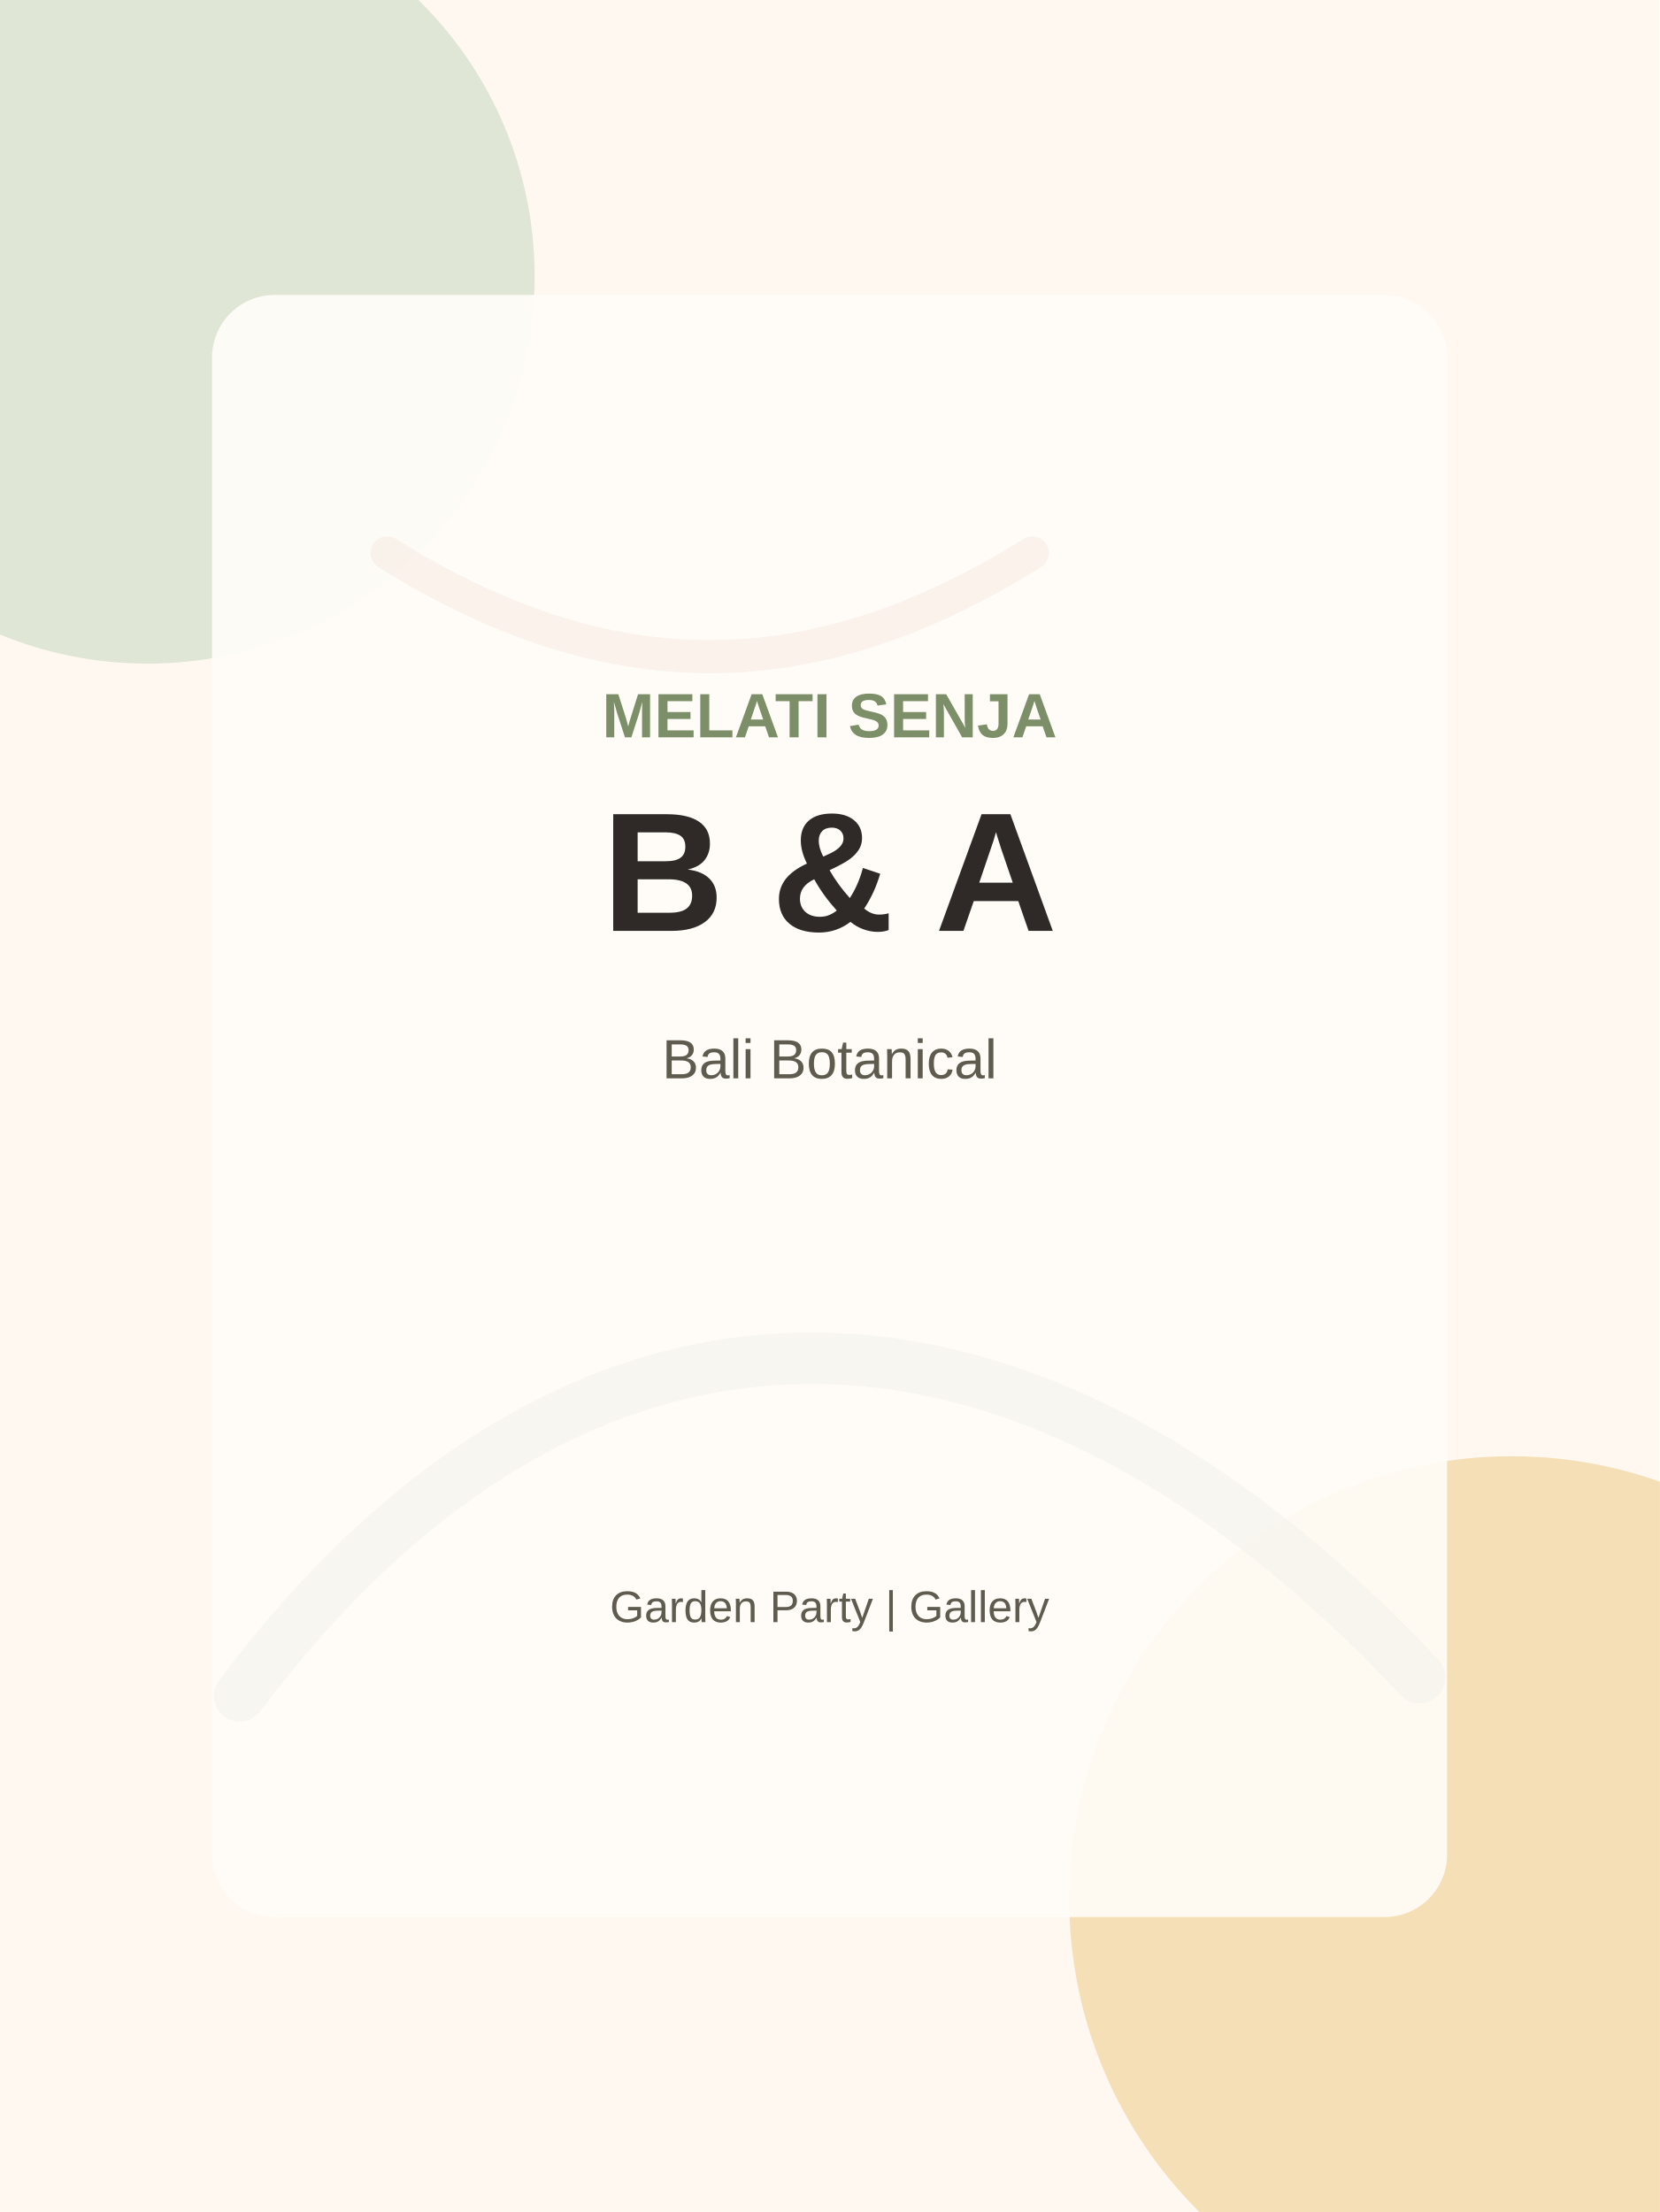
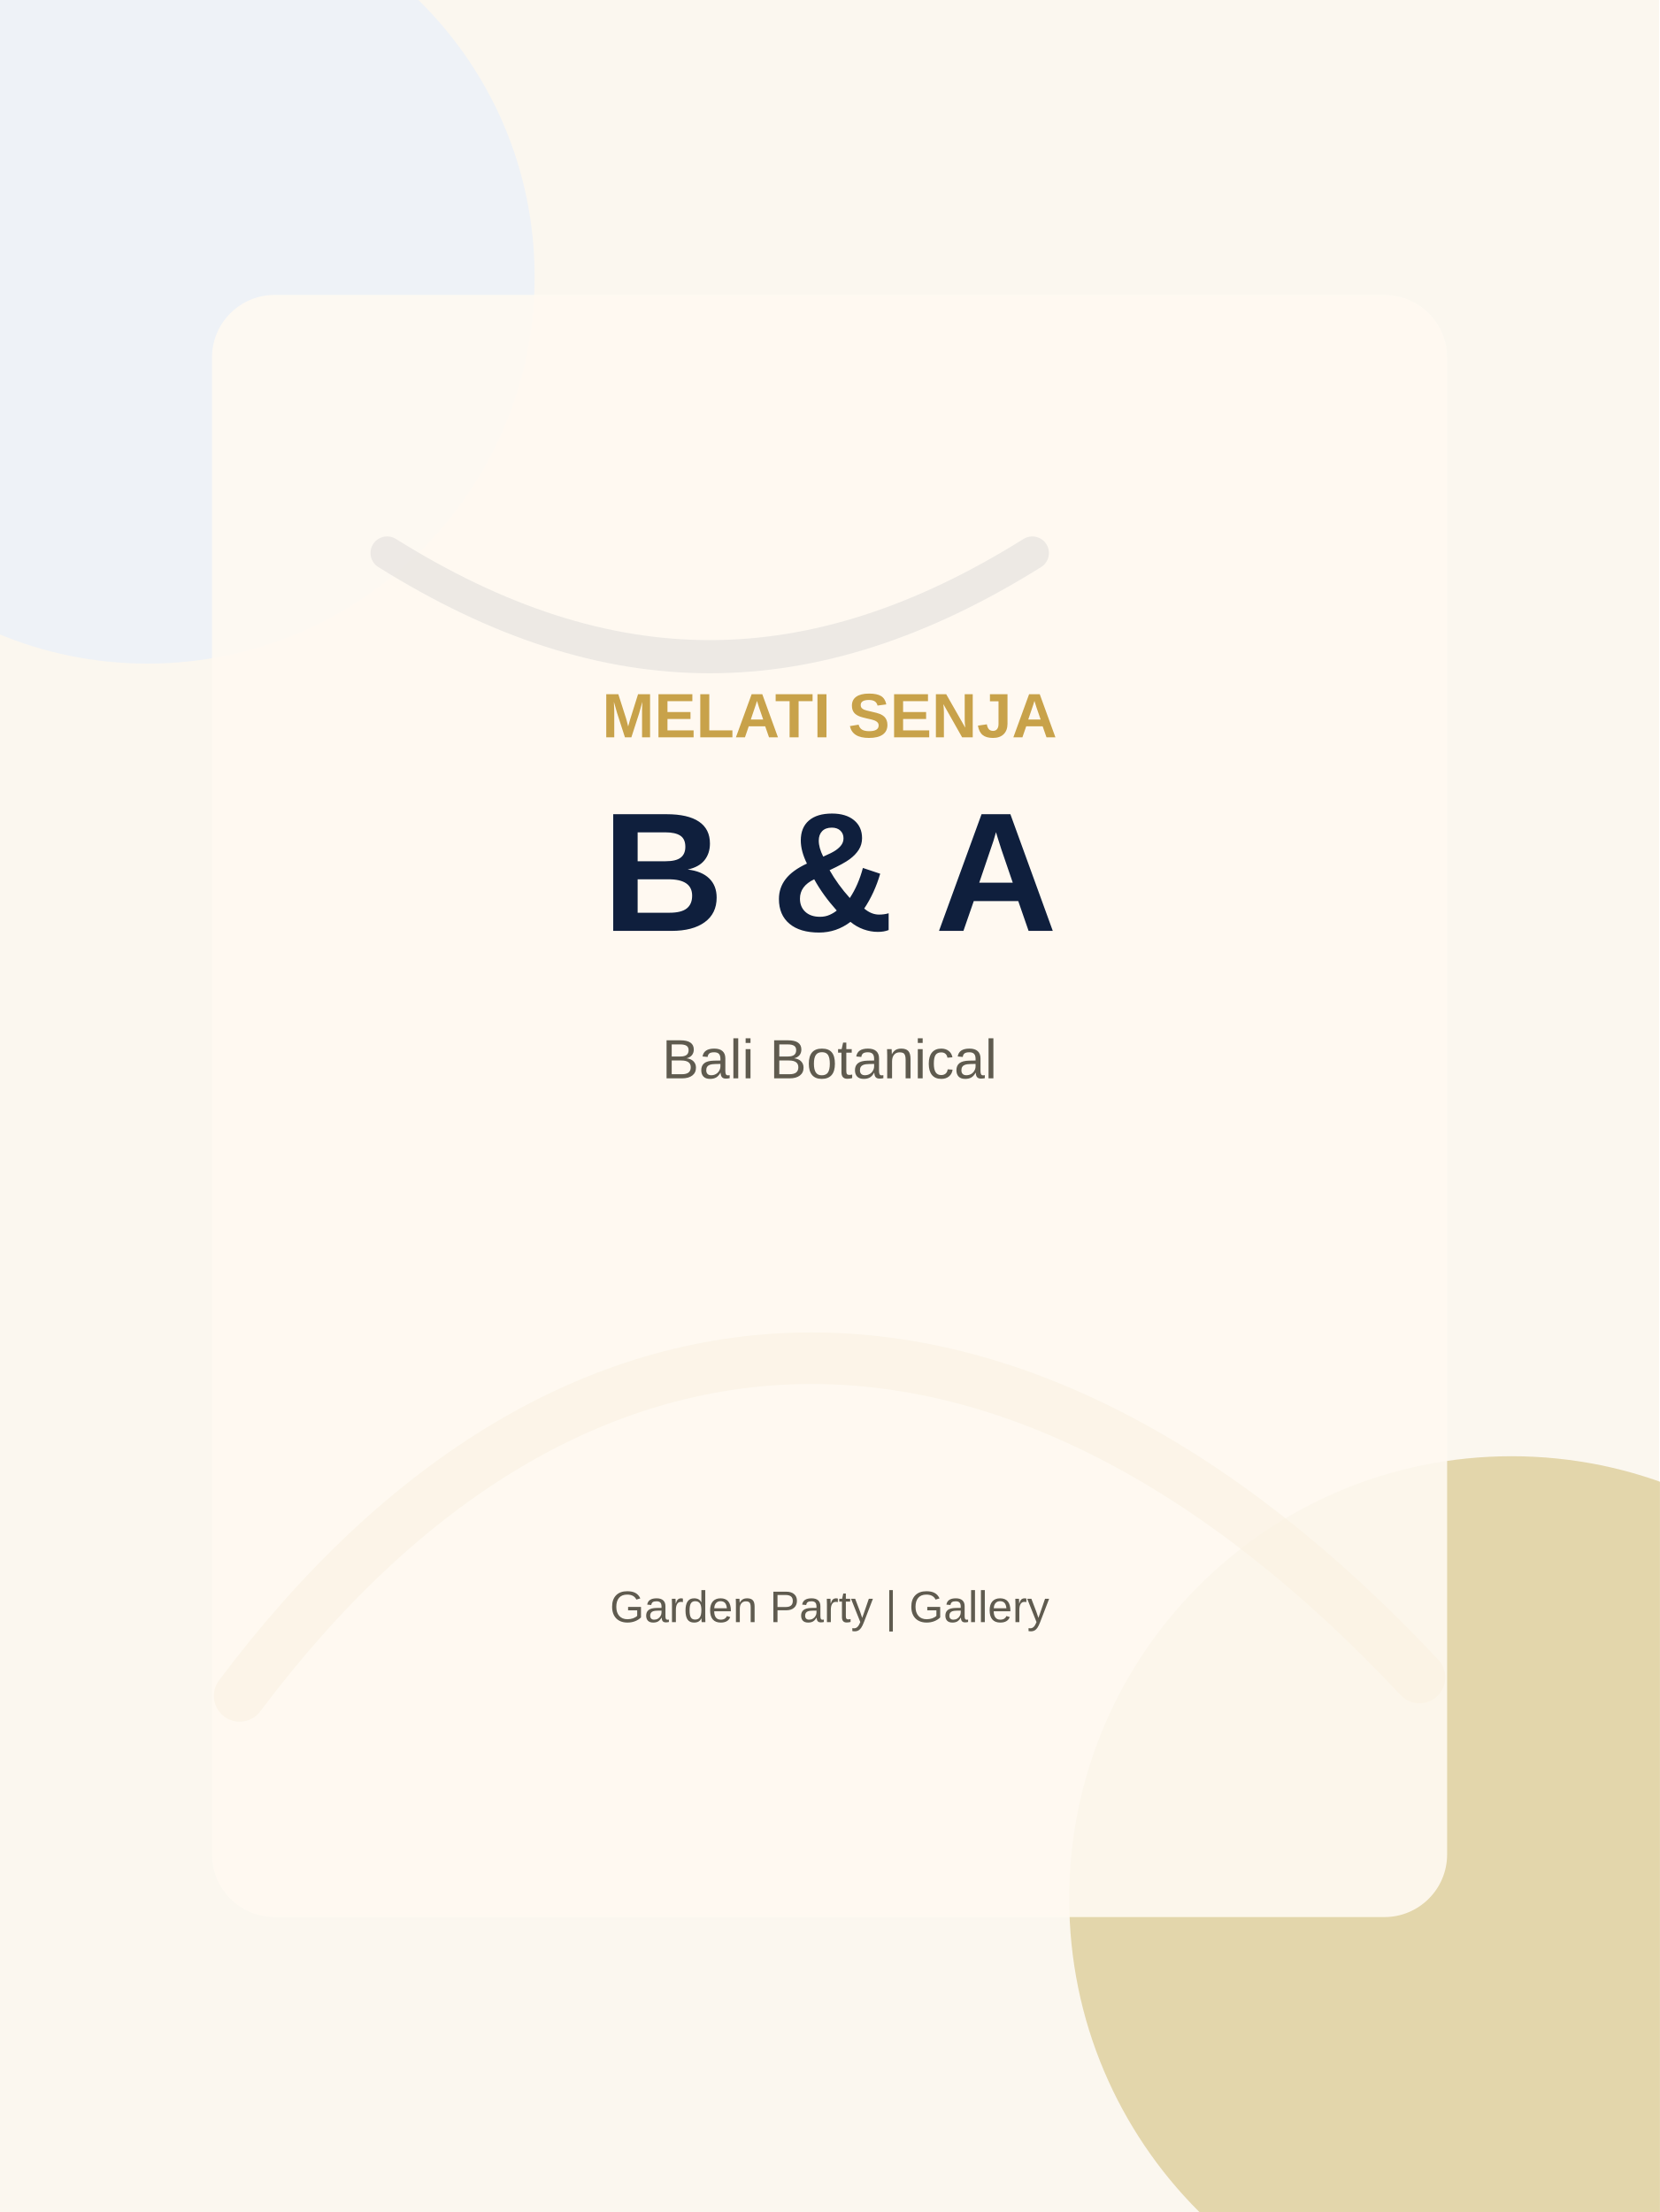
<svg xmlns="http://www.w3.org/2000/svg" viewBox="0 0 900 1200" role="img" aria-labelledby="title desc">
-   <rect width="900" height="1200" fill="#fff8f1" />
-   <circle cx="80" cy="150" r="210" fill="#dfe6d5" />
-   <circle cx="820" cy="1030" r="240" fill="#f1d49c" opacity=".7" />
-   <path d="M130 920c180-240 420-245 640-10" fill="none" stroke="#7d8f69" stroke-width="28" stroke-linecap="round" opacity=".6" />
-   <path d="M210 300c120 75 230 75 350 0" fill="none" stroke="#b96b4a" stroke-width="18" stroke-linecap="round" opacity=".75" />
-   <rect x="115" y="160" width="670" height="880" rx="34" fill="#fffdf8" opacity=".9" />
-   <text x="450" y="400" text-anchor="middle" font-family="Arial, sans-serif" font-size="34" font-weight="700" fill="#7d8f69">MELATI SENJA</text>
-   <text x="450" y="505" text-anchor="middle" font-family="Arial, sans-serif" font-size="92" font-weight="900" fill="#2f2a28">B &amp; A</text>
+   <rect width="900" height="1200" fill="#fbf7ef" />
+   <circle cx="80" cy="150" r="210" fill="#eef2f7" />
+   <circle cx="820" cy="1030" r="240" fill="#d9c88f" opacity=".7" />
+   <path d="M130 920c180-240 420-245 640-10" fill="none" stroke="#c8a24a" stroke-width="28" stroke-linecap="round" opacity=".6" />
+   <path d="M210 300c120 75 230 75 350 0" fill="none" stroke="#0f1f3d" stroke-width="18" stroke-linecap="round" opacity=".75" />
+   <rect x="115" y="160" width="670" height="880" rx="34" fill="#fffaf2" opacity=".9" />
+   <text x="450" y="400" text-anchor="middle" font-family="Arial, sans-serif" font-size="34" font-weight="700" fill="#c8a24a">MELATI SENJA</text>
+   <text x="450" y="505" text-anchor="middle" font-family="Arial, sans-serif" font-size="92" font-weight="900" fill="#0f1f3d">B &amp; A</text>
  <text x="450" y="585" text-anchor="middle" font-family="Arial, sans-serif" font-size="30" fill="#5f5b4f">Bali Botanical</text>
  <text x="450" y="880" text-anchor="middle" font-family="Arial, sans-serif" font-size="24" fill="#5f5b4f">Garden Party | Gallery</text>
</svg>
